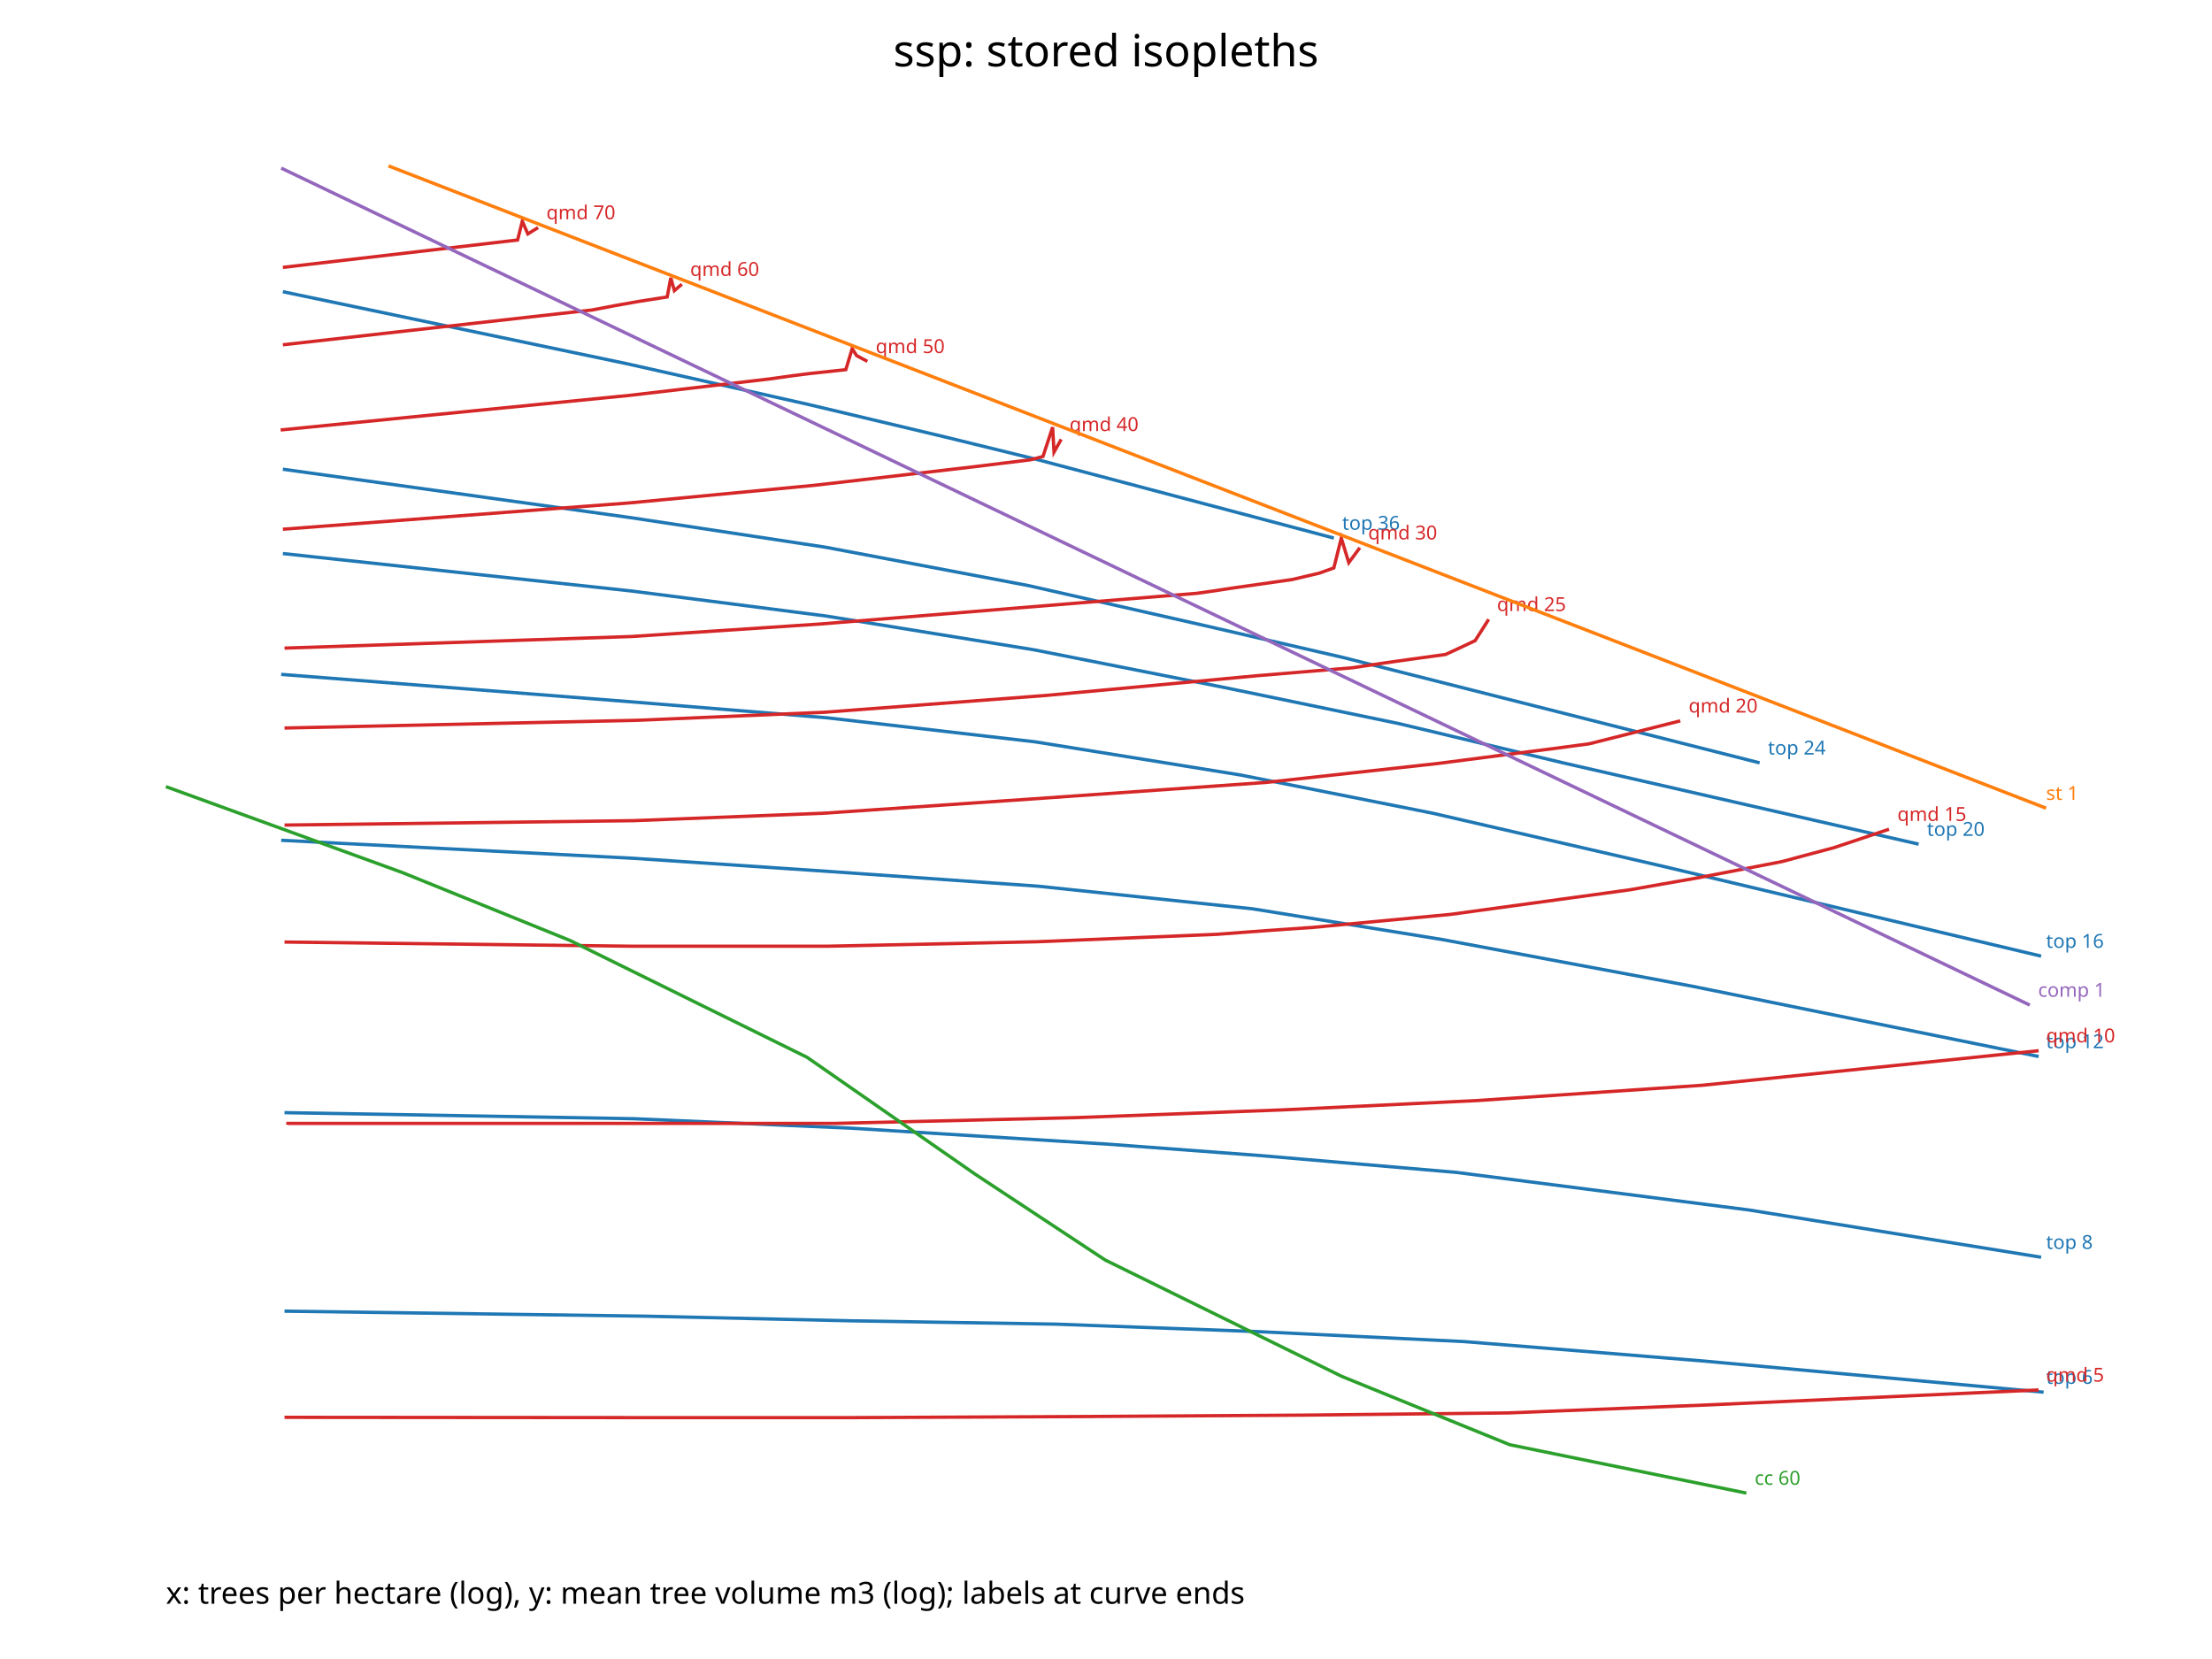
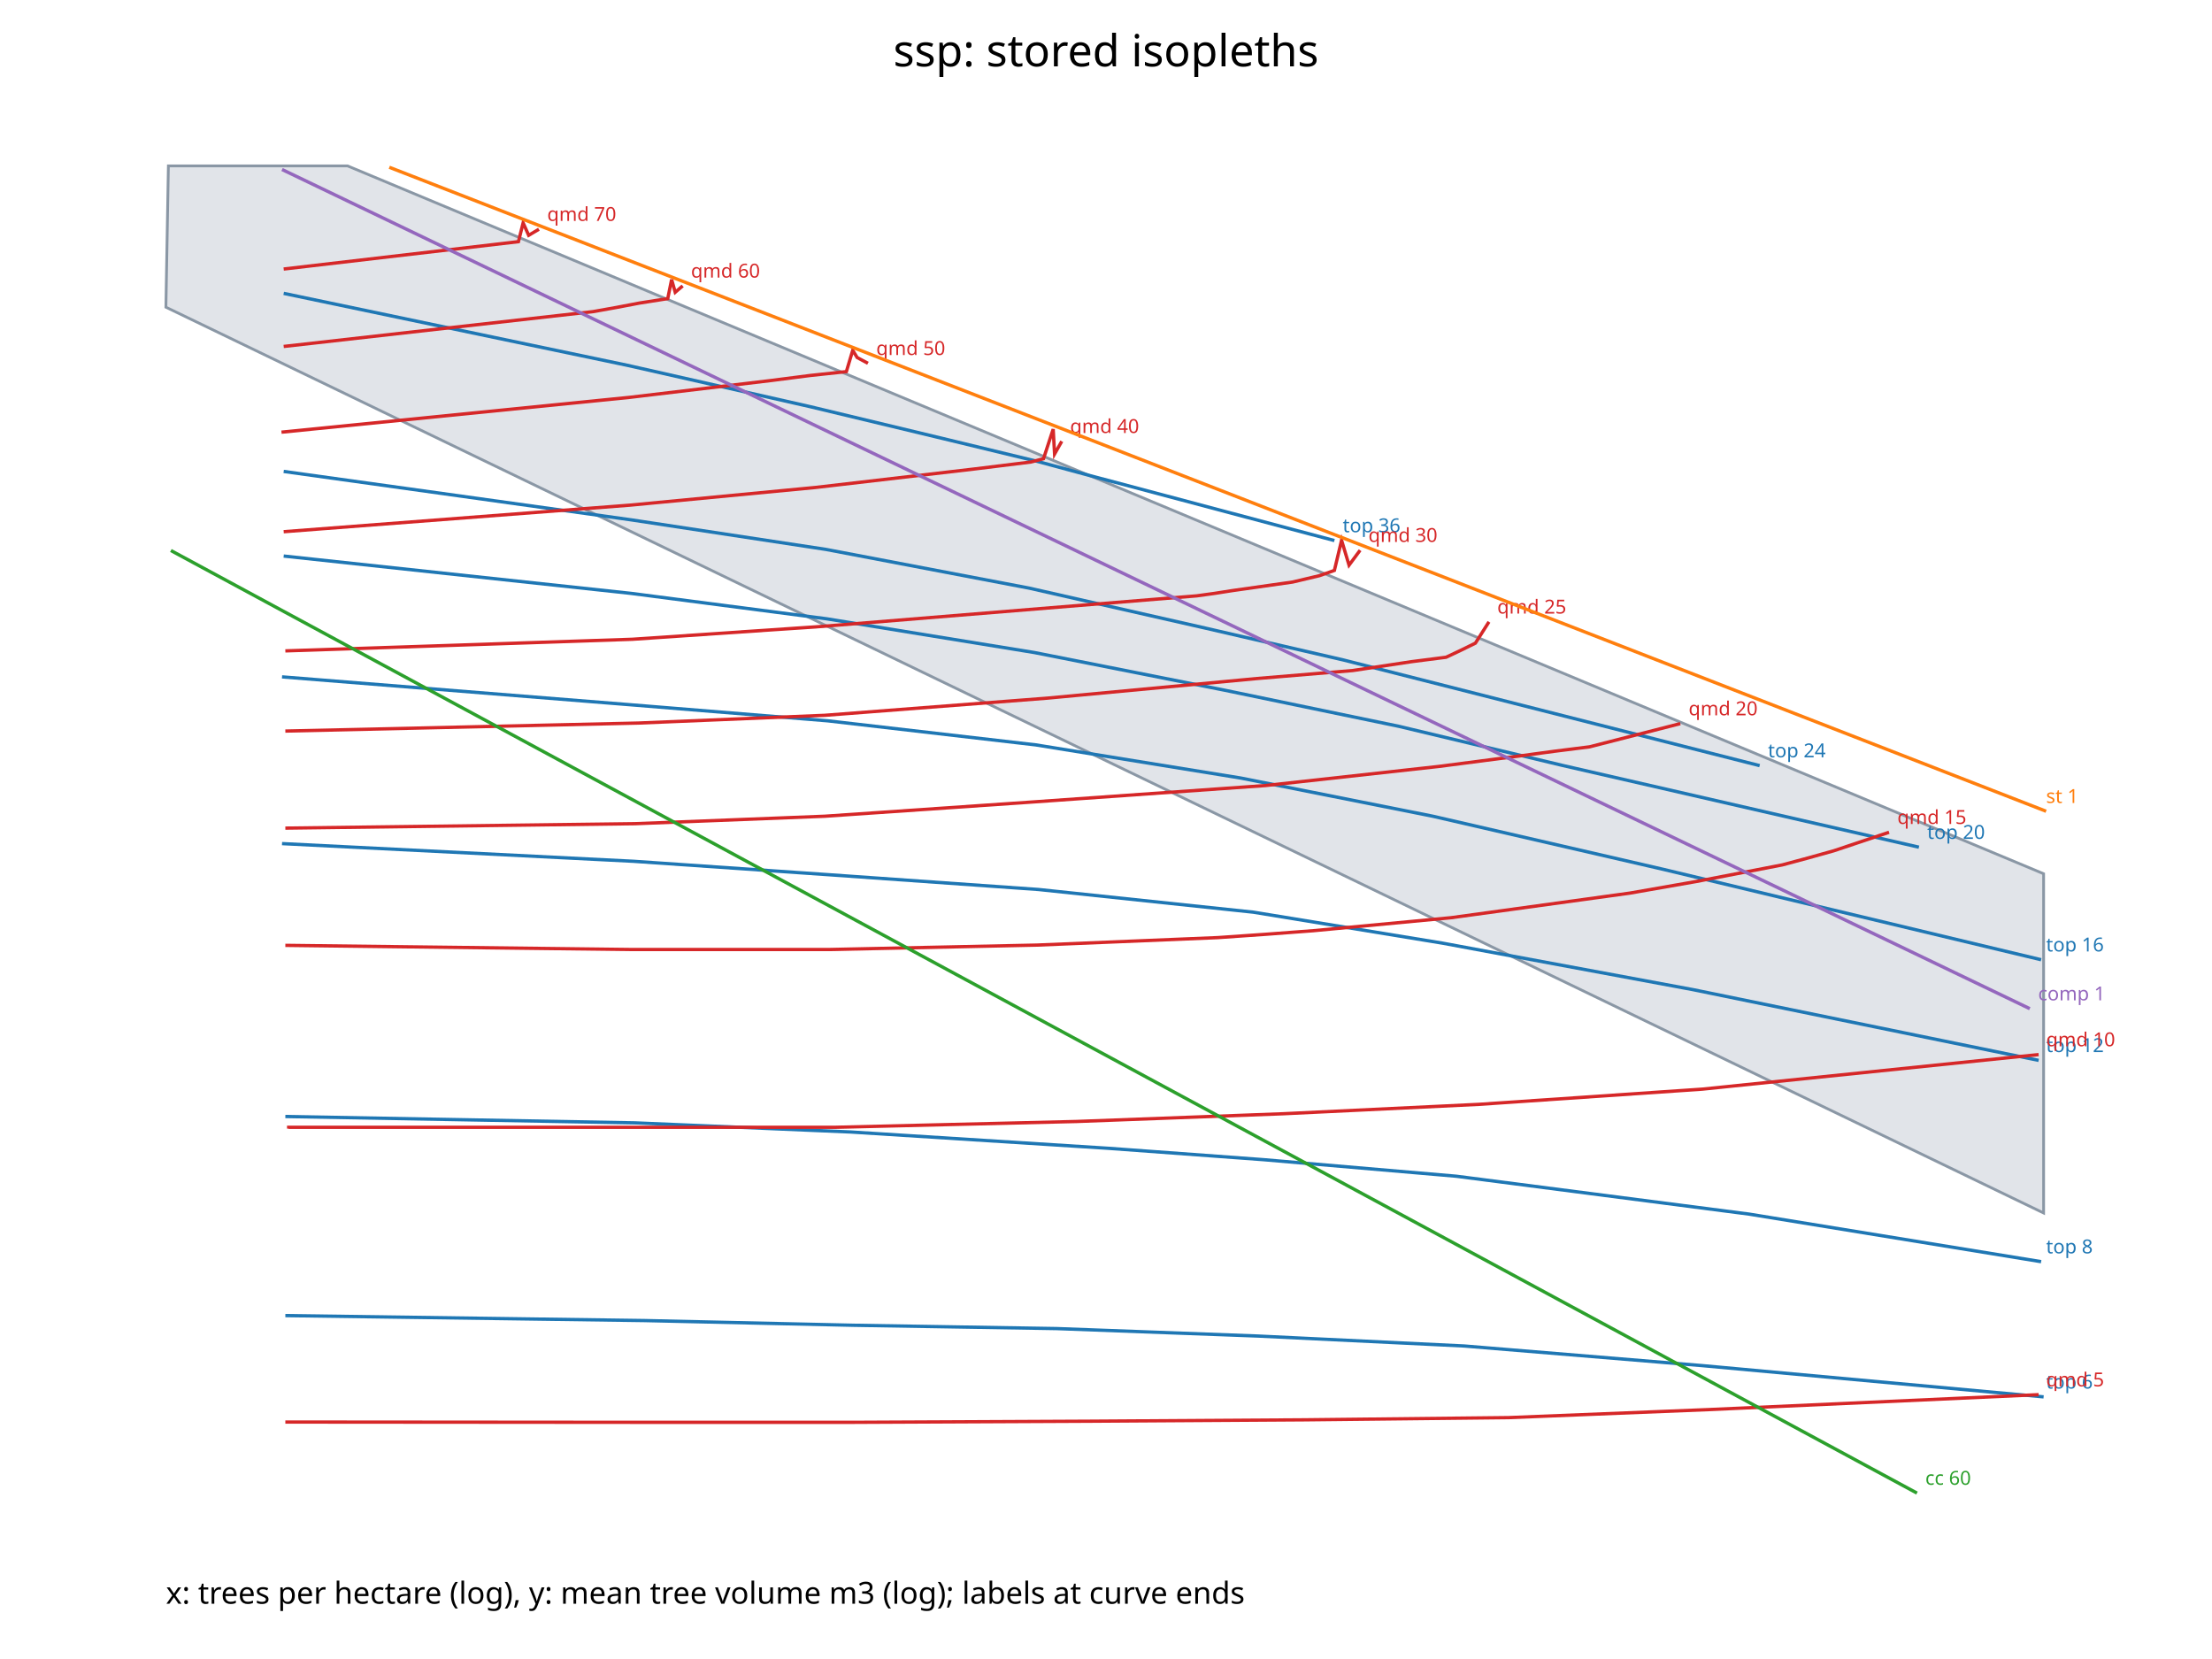
<svg xmlns="http://www.w3.org/2000/svg" viewBox="0 0 800 600">
  <rect width="100%" height="100%" fill="#ffffff" />
  <text x="400" y="24" text-anchor="middle" font-family="sans-serif" font-size="16">ssp: stored isopleths</text>
-   <polyline fill="none" stroke="#1f77b4" stroke-width="1.2" points="102.3,105.5 226.5,131.5 292.9,146.4 343.3,158.4 375.1,166.2 393.6,171.1 482.4,194.6" />
-   <text x="485.4" y="191.6" font-family="sans-serif" font-size="7" fill="#1f77b4">top 36</text>
-   <polyline fill="none" stroke="#1f77b4" stroke-width="1.2" points="102.3,169.7 228.0,187.2 298.5,197.9 372.0,211.8 435.9,226.3 485.8,237.8 636.4,275.9" />
-   <text x="639.4" y="272.9" font-family="sans-serif" font-size="7" fill="#1f77b4">top 24</text>
-   <polyline fill="none" stroke="#1f77b4" stroke-width="1.2" points="102.3,200.2 228.0,213.7 298.8,222.8 373.9,235.0 442.6,248.6 505.9,261.7 564.9,275.8 693.9,305.3" />
-   <text x="696.9" y="302.3" font-family="sans-serif" font-size="7" fill="#1f77b4">top 20</text>
-   <polyline fill="none" stroke="#1f77b4" stroke-width="1.2" points="101.7,243.9 228.0,253.8 299.1,259.6 374.4,268.3 448.7,280.3 518.1,294.1 601.4,313.3 738.2,345.8" />
-   <text x="740.0" y="342.8" font-family="sans-serif" font-size="7" fill="#1f77b4">top 16</text>
-   <polyline fill="none" stroke="#1f77b4" stroke-width="1.2" points="101.7,303.9 228.9,310.4 300.2,315.2 375.4,320.5 453.1,328.7 521.6,339.8 612.1,356.7 737.3,382.1" />
-   <text x="740.0" y="379.1" font-family="sans-serif" font-size="7" fill="#1f77b4">top 12</text>
-   <polyline fill="none" stroke="#1f77b4" stroke-width="1.2" points="102.9,402.4 229.3,404.6 307.4,408.0 400.7,413.8 456.7,418.0 526.6,424.0 632.5,437.6 738.2,454.7" />
-   <text x="740.0" y="451.7" font-family="sans-serif" font-size="7" fill="#1f77b4">top 8</text>
-   <polyline fill="none" stroke="#1f77b4" stroke-width="1.2" points="102.9,474.2 232.8,476.0 308.3,477.7 382.1,478.9 454.9,481.6 529.5,485.2 615.7,492.2 739.1,503.5" />
-   <text x="740.0" y="500.5" font-family="sans-serif" font-size="7" fill="#1f77b4">top 6</text>
-   <polyline fill="none" stroke="#d62728" stroke-width="1.2" points="102.3,96.7 187.2,86.8 188.9,80.0 190.9,84.6 194.6,82.3" />
-   <text x="197.6" y="79.3" font-family="sans-serif" font-size="7" fill="#d62728">qmd 70</text>
-   <polyline fill="none" stroke="#d62728" stroke-width="1.2" points="102.3,124.7 214.2,112.1 222.6,110.5 231.1,109.0 241.3,107.4 242.6,100.5 243.9,105.1 246.6,102.8" />
-   <text x="249.6" y="99.8" font-family="sans-serif" font-size="7" fill="#d62728">qmd 60</text>
-   <polyline fill="none" stroke="#d62728" stroke-width="1.2" points="101.5,155.5 227.6,143.0 278.7,137.0 285.8,136.0 292.8,135.1 305.9,133.7 308.2,126.1 309.8,128.6 313.7,130.7" />
-   <text x="316.7" y="127.7" font-family="sans-serif" font-size="7" fill="#d62728">qmd 50</text>
-   <polyline fill="none" stroke="#d62728" stroke-width="1.2" points="102.3,191.4 227.5,181.9 294.7,175.5 352.3,168.8 372.6,166.3 374.9,165.7 377.2,165.1 380.7,154.5 381.2,163.5 382.5,161.2 383.8,158.9" />
-   <text x="386.8" y="155.9" font-family="sans-serif" font-size="7" fill="#d62728">qmd 40</text>
-   <polyline fill="none" stroke="#d62728" stroke-width="1.2" points="102.9,234.4 228.4,230.2 296.4,225.7 432.7,214.6 439.1,213.7 445.6,212.7 467.3,209.6 477.1,207.3 482.4,205.4 485.1,194.6 487.8,203.5 491.8,198.1" />
-   <text x="494.8" y="195.1" font-family="sans-serif" font-size="7" fill="#d62728">qmd 30</text>
-   <polyline fill="none" stroke="#d62728" stroke-width="1.2" points="102.9,263.3 230.6,260.5 298.1,257.6 378.5,251.5 454.4,244.4 489.2,241.5 499.8,239.9 510.4,238.4 522.8,236.7 528.2,234.2 533.5,231.7 538.4,224.0" />
-   <text x="541.4" y="221.0" font-family="sans-serif" font-size="7" fill="#d62728">qmd 25</text>
-   <polyline fill="none" stroke="#d62728" stroke-width="1.2" points="102.9,298.4 229.3,296.8 298.1,294.1 372.5,289.0 457.6,283.0 520.2,276.1 549.5,272.3 562.1,270.7 574.8,269.0 607.7,260.7" />
-   <text x="610.7" y="257.7" font-family="sans-serif" font-size="7" fill="#d62728">qmd 20</text>
-   <polyline fill="none" stroke="#d62728" stroke-width="1.2" points="102.9,340.7 227.5,342.2 299.8,342.2 374.9,340.6 440.2,337.9 457.6,336.6 474.9,335.4 524.6,330.7 589.5,321.8 601.4,319.7 613.4,317.6 644.5,311.6 653.8,309.1 663.2,306.6 683.2,299.9" />
-   <text x="686.2" y="296.9" font-family="sans-serif" font-size="7" fill="#d62728">qmd 15</text>
-   <polyline fill="none" stroke="#d62728" stroke-width="1.2" points="104.0,406.8 104.1,406.3 228.4,406.3 301.8,406.3 389.2,404.2 464.0,401.4 534.8,398.0 615.7,392.5 737.3,380.0" />
-   <text x="740.0" y="377.0" font-family="sans-serif" font-size="7" fill="#d62728">qmd 10</text>
-   <polyline fill="none" stroke="#d62728" stroke-width="1.2" points="102.9,512.6 231.1,512.7 308.3,512.7 393.6,512.3 471.6,511.8 545.5,511.0 617.9,508.1 737.3,502.7" />
-   <text x="740.0" y="499.7" font-family="sans-serif" font-size="7" fill="#d62728">qmd 5</text>
-   <polyline fill="none" stroke="#9467bd" stroke-width="1.2" points="101.7,60.8 734.1,363.5" />
-   <text x="737.1" y="360.5" font-family="sans-serif" font-size="7" fill="#9467bd">comp 1</text>
-   <polyline fill="none" stroke="#ff7f0e" stroke-width="1.2" points="140.5,60.0 740.0,292.3" />
-   <text x="740.0" y="289.3" font-family="sans-serif" font-size="7" fill="#ff7f0e">st 1</text>
-   <polyline fill="none" stroke="#2ca02c" stroke-width="1.2" points="60.0,284.5 145.6,315.6 206.3,340.2 291.9,382.4 352.6,424.6 399.7,455.7 485.3,497.8 546.0,522.5 631.6,540.0" />
-   <text x="634.6" y="537.0" font-family="sans-serif" font-size="7" fill="#2ca02c">cc 60</text>
+   <polygon fill="#c9ced6" fill-opacity="0.55" stroke="#8a97a5" stroke-width="1" points="125.7,60.0 739.1,316.0 739.1,438.7 60.0,111.1 60.9,60.0" />
+   <polyline fill="none" stroke="#1f77b4" stroke-width="1.2" points="102.6,106.1 226.8,132.1 293.1,147.1 343.5,159.2 375.3,166.9 393.8,171.9 482.6,195.5" />
+   <text x="485.6" y="192.5" font-family="sans-serif" font-size="7" fill="#1f77b4">top 36</text>
+   <polyline fill="none" stroke="#1f77b4" stroke-width="1.2" points="102.6,170.5 228.2,188.0 298.7,198.7 372.2,212.7 436.1,227.2 485.9,238.7 636.4,276.9" />
+   <text x="639.4" y="273.9" font-family="sans-serif" font-size="7" fill="#1f77b4">top 24</text>
+   <polyline fill="none" stroke="#1f77b4" stroke-width="1.2" points="102.6,201.1 228.2,214.6 299.0,223.8 374.1,236.0 442.8,249.6 506.0,262.7 565.0,276.8 694.0,306.4" />
+   <text x="697.0" y="303.4" font-family="sans-serif" font-size="7" fill="#1f77b4">top 20</text>
+   <polyline fill="none" stroke="#1f77b4" stroke-width="1.2" points="102.0,244.8 228.2,254.9 299.4,260.7 374.6,269.4 448.8,281.4 518.2,295.2 601.5,314.4 738.2,347.1" />
+   <text x="740.0" y="344.1" font-family="sans-serif" font-size="7" fill="#1f77b4">top 16</text>
+   <polyline fill="none" stroke="#1f77b4" stroke-width="1.2" points="102.0,305.1 229.2,311.5 300.4,316.4 375.6,321.7 453.3,329.9 521.7,341.1 612.2,357.9 737.3,383.5" />
+   <text x="740.0" y="380.5" font-family="sans-serif" font-size="7" fill="#1f77b4">top 12</text>
+   <polyline fill="none" stroke="#1f77b4" stroke-width="1.2" points="103.2,403.8 229.6,406.1 307.7,409.4 400.9,415.3 456.8,419.4 526.7,425.4 632.6,439.1 738.2,456.3" />
+   <text x="740.0" y="453.3" font-family="sans-serif" font-size="7" fill="#1f77b4">top 8</text>
+   <polyline fill="none" stroke="#1f77b4" stroke-width="1.2" points="103.2,475.8 233.1,477.6 308.6,479.3 382.2,480.5 455.0,483.2 529.6,486.8 615.7,493.9 739.1,505.2" />
+   <text x="740.0" y="502.2" font-family="sans-serif" font-size="7" fill="#1f77b4">top 6</text>
+   <polyline fill="none" stroke="#d62728" stroke-width="1.2" points="102.6,97.3 187.5,87.4 189.2,80.6 191.2,85.1 194.9,82.9" />
+   <text x="197.9" y="79.9" font-family="sans-serif" font-size="7" fill="#d62728">qmd 70</text>
+   <polyline fill="none" stroke="#d62728" stroke-width="1.2" points="102.6,125.3 214.5,112.7 222.9,111.2 231.3,109.6 241.5,108.0 242.9,101.1 244.2,105.7 246.9,103.4" />
+   <text x="249.9" y="100.4" font-family="sans-serif" font-size="7" fill="#d62728">qmd 60</text>
+   <polyline fill="none" stroke="#d62728" stroke-width="1.2" points="101.8,156.3 227.8,143.7 279.0,137.6 286.0,136.7 293.0,135.8 306.1,134.4 308.4,126.7 310.0,129.3 313.9,131.4" />
+   <text x="316.9" y="128.4" font-family="sans-serif" font-size="7" fill="#d62728">qmd 50</text>
+   <polyline fill="none" stroke="#d62728" stroke-width="1.2" points="102.6,192.3 227.8,182.7 294.9,176.3 352.5,169.6 372.8,167.1 375.1,166.5 377.4,165.9 380.9,155.2 381.4,164.2 382.7,161.9 384.0,159.6" />
+   <text x="387.0" y="156.6" font-family="sans-serif" font-size="7" fill="#d62728">qmd 40</text>
+   <polyline fill="none" stroke="#d62728" stroke-width="1.2" points="103.2,235.4 228.7,231.2 296.6,226.6 432.8,215.5 439.3,214.6 445.7,213.6 467.5,210.5 477.2,208.2 482.6,206.3 485.2,195.4 487.9,204.4 491.9,199.0" />
+   <text x="494.9" y="196.0" font-family="sans-serif" font-size="7" fill="#d62728">qmd 30</text>
+   <polyline fill="none" stroke="#d62728" stroke-width="1.2" points="103.2,264.4 230.9,261.5 298.3,258.7 378.7,252.5 454.6,245.4 489.3,242.5 499.9,240.9 510.5,239.3 523.0,237.7 528.3,235.2 533.6,232.6 538.5,224.9" />
+   <text x="541.5" y="221.9" font-family="sans-serif" font-size="7" fill="#d62728">qmd 25</text>
+   <polyline fill="none" stroke="#d62728" stroke-width="1.2" points="103.2,299.5 229.6,297.9 298.3,295.2 372.7,290.1 457.7,284.1 520.3,277.2 549.6,273.4 562.2,271.7 574.9,270.1 607.7,261.7" />
+   <text x="610.7" y="258.7" font-family="sans-serif" font-size="7" fill="#d62728">qmd 20</text>
+   <polyline fill="none" stroke="#d62728" stroke-width="1.2" points="103.2,341.9 227.8,343.4 300.1,343.4 375.1,341.8 440.4,339.1 457.7,337.9 475.0,336.6 524.8,331.9 589.5,323.0 601.5,320.9 613.5,318.8 644.6,312.8 653.9,310.3 663.2,307.7 683.2,301.0" />
+   <text x="686.2" y="298.0" font-family="sans-serif" font-size="7" fill="#d62728">qmd 15</text>
+   <polyline fill="none" stroke="#d62728" stroke-width="1.2" points="104.4,408.2 104.4,407.7 228.7,407.7 302.1,407.7 389.3,405.6 464.1,402.8 534.9,399.4 615.7,393.9 737.3,381.4" />
+   <text x="740.0" y="378.4" font-family="sans-serif" font-size="7" fill="#d62728">qmd 10</text>
+   <polyline fill="none" stroke="#d62728" stroke-width="1.2" points="103.2,514.3 231.3,514.4 308.6,514.4 393.8,514.0 471.8,513.5 545.6,512.7 617.9,509.8 737.3,504.4" />
+   <text x="740.0" y="501.4" font-family="sans-serif" font-size="7" fill="#d62728">qmd 5</text>
+   <polyline fill="none" stroke="#9467bd" stroke-width="1.2" points="102.0,61.3 734.1,364.8" />
+   <text x="737.1" y="361.8" font-family="sans-serif" font-size="7" fill="#9467bd">comp 1</text>
+   <polyline fill="none" stroke="#ff7f0e" stroke-width="1.2" points="140.8,60.5 740.0,293.4" />
+   <text x="740.0" y="290.4" font-family="sans-serif" font-size="7" fill="#ff7f0e">st 1</text>
+   <polyline fill="none" stroke="#2ca02c" stroke-width="1.2" points="61.8,199.1 693.3,540.0" />
+   <text x="696.3" y="537.0" font-family="sans-serif" font-size="7" fill="#2ca02c">cc 60</text>
  <text x="60" y="580" font-family="sans-serif" font-size="11">x: trees per hectare (log), y: mean tree volume m3 (log); labels at curve ends</text>
</svg>
